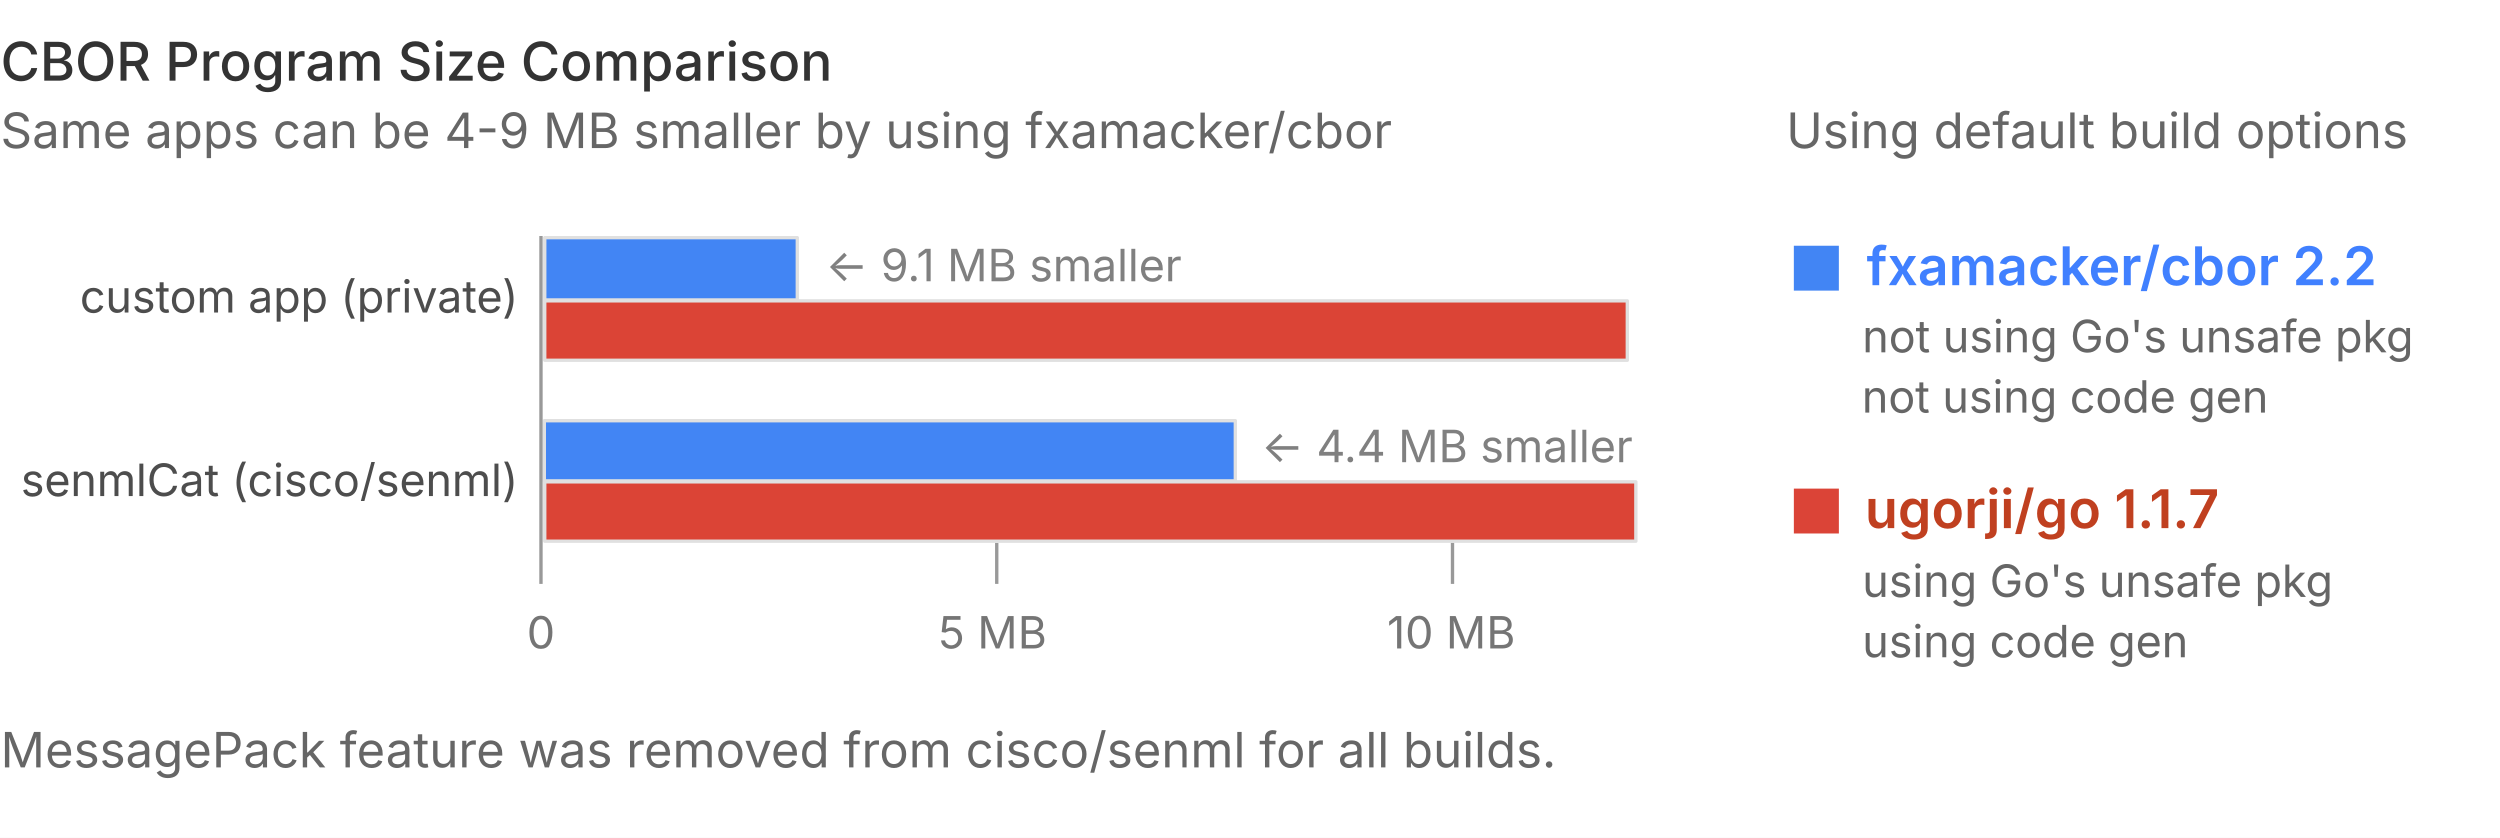
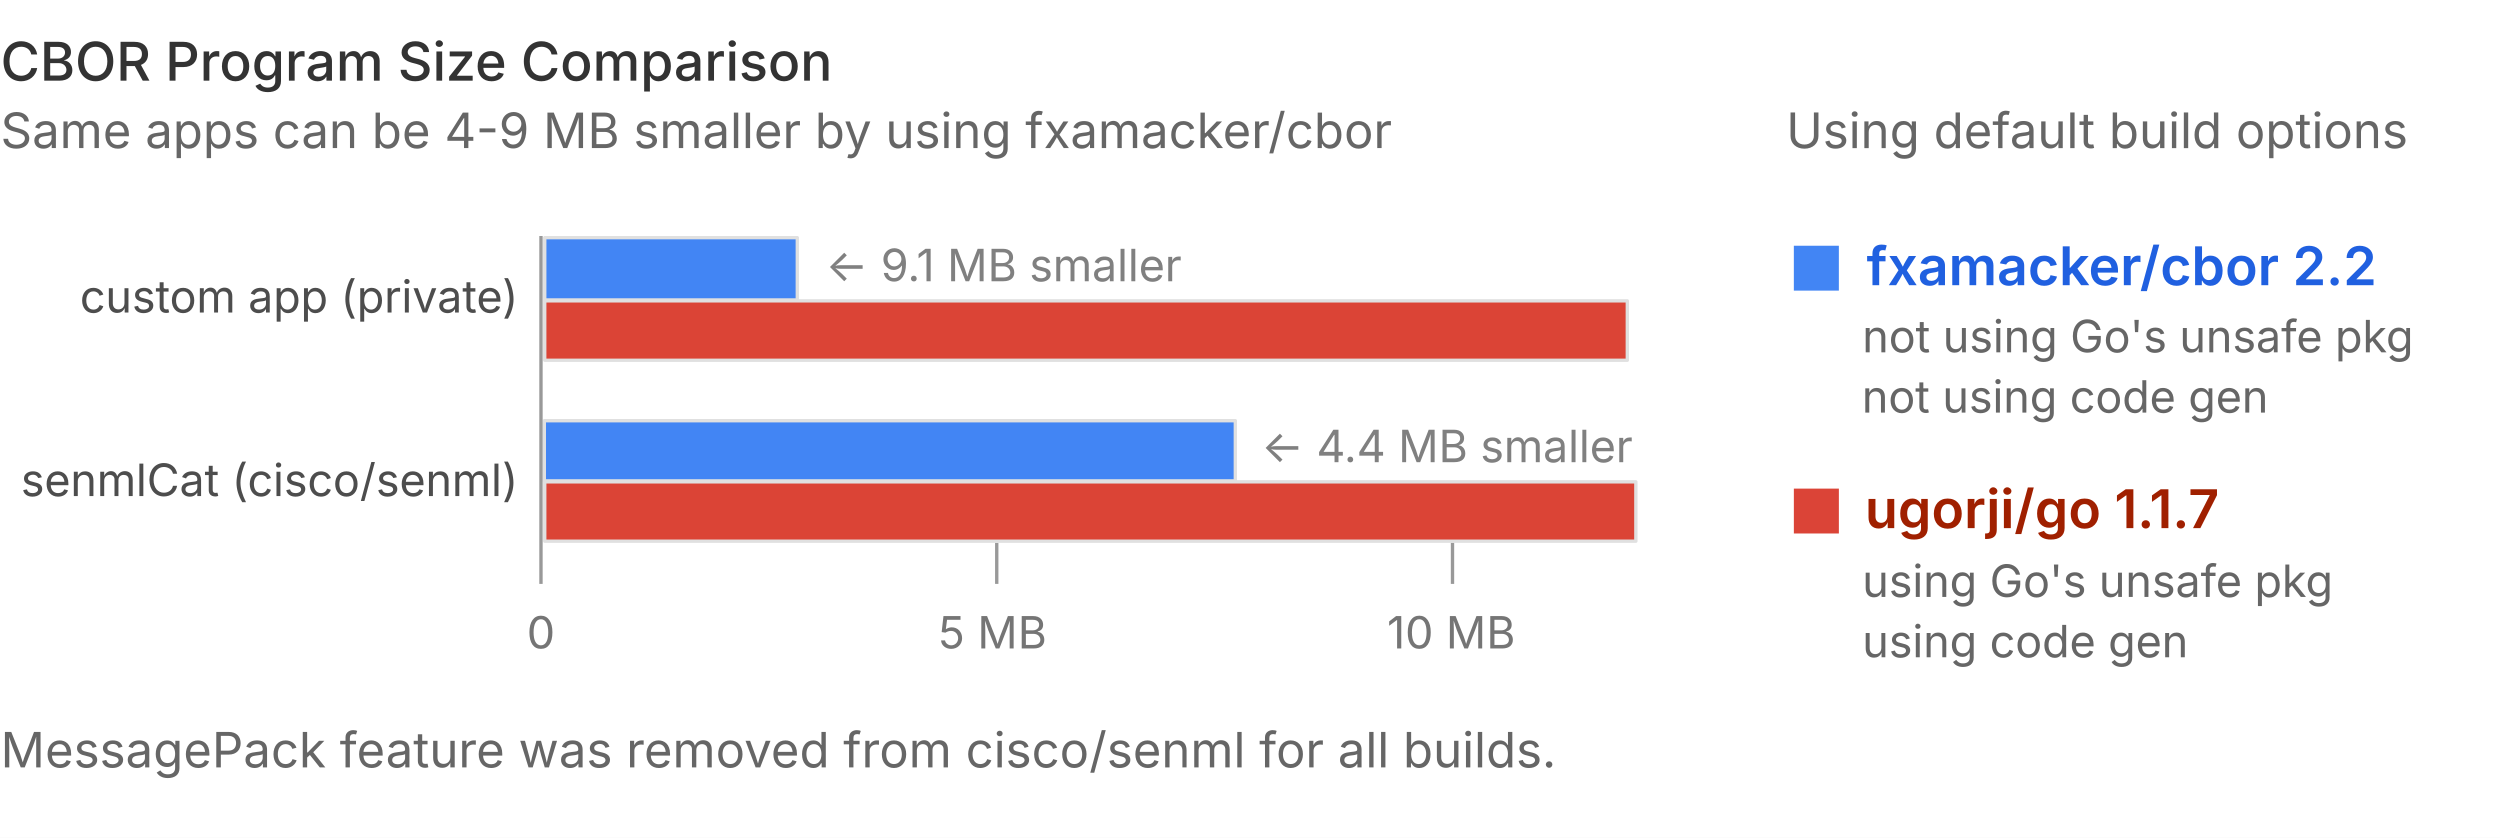
- <svg xmlns="http://www.w3.org/2000/svg" width="746" height="250" viewBox="0 0 197.379 66.146" font-family="&quot;SF Pro Text&quot;,Inter,&quot;Segoe UI&quot;,Roboto,&quot;Noto Sans&quot;,&quot;Droid Sans&quot;,&quot;Liberation Sans&quot;,Arimo,Arial,Oxygen,Ubuntu,Cantarell,sans-serif">
+ <svg xmlns="http://www.w3.org/2000/svg" width="746" height="250" viewBox="0 0 197.379 66.146" font-family="SF Pro Text,Inter,Segoe UI,Roboto,Noto Sans,Droid Sans,Liberation Sans,Arimo,Arial,Oxygen,Ubuntu,Cantarell,sans-serif">
  <path fill="#fff" stroke="#fff" stroke-width=".426" d="M.213.213h196.953v65.719H.213z" />
-   <path fill="#999" stroke-width=".085" stroke-linejoin="round" d="M114.545 42.856h.265V46.1h-.265z" />
+   <path fill="#999" d="M114.545 42.856h.265V46.1h-.265z" />
  <g font-weight="400" font-size="5.644" letter-spacing="0" word-spacing="0" stroke-width=".265">
    <text style="line-height:24%" x="39.632" y="235.645" transform="matrix(1 0 0 .99678 -39.588 -223.197)">
      <tspan x="39.632" y="235.645" font-size="3.881" fill="#666">Same apps can be 4-9 MB smaller by using fxamacker/cbor</tspan>
    </text>
    <text style="line-height:24%" x="39.632" y="230.308" transform="matrix(1 0 0 .99678 -39.588 -223.197)">
      <tspan x="39.632" y="230.308" style="-inkscape-font-specification:'Inter Medium'" font-weight="500" font-size="4.233" fill="#333">CBOR Program Size Comparison</tspan>
    </text>
    <text style="line-height:24%" x="39.632" y="284.703" transform="matrix(1 0 0 .99678 -39.588 -223.197)">
      <tspan x="39.632" y="284.703" font-size="3.881" fill="#666">MessagePack feature was removed from cisco/senml for all builds.</tspan>
    </text>
  </g>
  <text style="line-height:24%" x="73.961" y="282.506" transform="matrix(1.00162 0 0 .99839 0 -230.854)" font-weight="400" font-size="5.864" letter-spacing="0" word-spacing="0" stroke-width=".275">
    <tspan x="73.961" y="282.506" font-size="3.522" fill="#757575">5 MB</tspan>
  </text>
  <text style="line-height:24%" x="109.328" y="282.506" transform="matrix(1.00162 0 0 .99839 0 -230.854)" font-weight="400" font-size="5.864" letter-spacing="0" word-spacing="0" stroke-width=".275">
    <tspan x="109.328" y="282.506" font-size="3.522" fill="#757575">10 MB</tspan>
  </text>
  <path fill="#4285f4" stroke="#fff" stroke-width=".339" d="M-62.498-360.094h3.894v3.894h-3.894z" transform="matrix(1 0 0 .99678 203.955 378.167)" />
  <text style="line-height:24%" x="-56.591" y="-356.793" font-weight="400" font-size="5.644" letter-spacing="0" word-spacing="0" stroke-width=".265" transform="matrix(1 0 0 .99678 203.955 378.167)">
-     <tspan x="-56.591" y="-356.793" font-weight="600" font-size="4.24" fill="#4080ff">fxamacker/cbor 2.2</tspan>
+     <tspan x="-56.591" y="-356.793" font-weight="600" font-size="4.24" fill="#2060e0">fxamacker/cbor 2.2</tspan>
  </text>
  <path fill="#db4437" stroke="#fff" stroke-width=".339" d="M-62.272-349.472h3.894v3.894h-3.894z" transform="matrix(1 0 0 .99678 203.73 386.754)" />
  <text style="line-height:24%" x="-56.489" y="-346.168" font-weight="400" font-size="5.644" letter-spacing="0" word-spacing="0" stroke-width=".265" transform="matrix(1 0 0 .99678 203.73 386.754)">
-     <tspan x="-56.489" y="-346.168" font-weight="600" font-size="4.24" fill="#c04020">ugorji/go 1.1.7</tspan>
+     <tspan x="-56.489" y="-346.168" font-weight="600" font-size="4.24" fill="#a02000">ugorji/go 1.1.7</tspan>
  </text>
  <text transform="matrix(1.00162 0 0 .99839 -.29 -230.854)" y="259.087" x="147.087" style="line-height:1em" font-weight="400" font-size="5.635" letter-spacing="0" word-spacing="0" stroke-width=".264">
    <tspan style="line-height:50%" y="259.087" x="147.087" font-size="3.528" fill="#666">not using Go's unsafe pkg</tspan>
  </text>
  <text transform="matrix(1.00162 0 0 .99839 -.29 -230.854)" y="263.857" x="147.056" style="line-height:1em" font-weight="400" font-size="5.635" letter-spacing="0" word-spacing="0" stroke-width=".264">
    <tspan style="line-height:50%" y="263.857" x="147.056" font-size="3.528" fill="#666">not using code gen</tspan>
  </text>
  <text transform="matrix(1.00162 0 0 .99839 -.29 -230.854)" y="278.432" x="147.087" style="line-height:1em" font-weight="400" font-size="5.635" letter-spacing="0" word-spacing="0" stroke-width=".264">
    <tspan style="line-height:50%" y="278.432" x="147.087" font-size="3.528" fill="#666">using Go's unsafe pkg</tspan>
  </text>
  <text transform="matrix(1.00162 0 0 .99839 -.29 -230.854)" y="283.203" x="147.087" style="line-height:1em" font-weight="400" font-size="5.635" letter-spacing="0" word-spacing="0" stroke-width=".264">
    <tspan style="line-height:50%" y="283.203" x="147.087" font-size="3.528" fill="#666">using code gen</tspan>
  </text>
  <text y="242.543" x="141.313" style="line-height:24%" font-weight="400" font-size="4.939" letter-spacing="0" word-spacing="0" fill="#666" stroke-width=".265" transform="translate(-.29 -230.854)">
    <tspan y="242.543" x="141.313" font-size="3.881">Using default build options</tspan>
  </text>
  <text style="line-height:24%" x="65.185" y="253.058" font-weight="400" font-size="3.881" letter-spacing="0" word-spacing="0" stroke-width=".265" transform="translate(0 -230.854)">
    <tspan x="65.185" y="253.058" font-size="3.528" fill="gray">← 9.1 MB smaller</tspan>
  </text>
  <text transform="matrix(1.00162 0 0 .99839 0 -230.854)" y="282.506" x="41.527" style="line-height:24%" font-weight="400" font-size="5.864" letter-spacing="0" word-spacing="0" stroke-width=".275">
    <tspan y="282.506" x="41.527" font-size="3.522" fill="#757575">0</tspan>
  </text>
  <text style="line-height:24%" x="40.917" y="270.021" font-weight="400" font-size="4.939" letter-spacing="0" word-spacing="0" fill="#666" stroke-width=".265" transform="translate(0 -230.854)">
    <tspan x="40.917" y="270.021" style="text-align:end" font-size="3.528" text-anchor="end" fill="#4d4d4d">senmlCat (cisco/senml)</tspan>
  </text>
  <text y="255.533" x="40.922" style="line-height:24%" font-weight="400" font-size="4.939" letter-spacing="0" word-spacing="0" fill="#666" stroke-width=".265" transform="translate(0 -230.854)">
    <tspan style="text-align:end" y="255.533" x="40.922" font-size="3.528" text-anchor="end" fill="#4d4d4d">custom app (private)</tspan>
  </text>
  <path fill="#4285f4" stroke="#e0e0e0" stroke-width=".265" stroke-linejoin="round" d="M43.008 18.765h19.94v4.915h-19.94z" />
-   <path fill="#999" stroke-width=".085" stroke-linejoin="round" d="M78.562 42.86h.265v3.24h-.265z" />
+   <path fill="#999" d="M78.562 42.86h.265v3.24h-.265z" />
  <path fill="#4285f4" stroke="#e0e0e0" stroke-width=".265" stroke-linejoin="round" d="M42.975 33.214h54.556v4.754H42.975z" />
  <path fill="#db4436" stroke="#e0e0e0" stroke-width=".265" stroke-linejoin="round" d="M43.008 38.042h86.146v4.688H43.008zm-.001-14.289h85.472v4.69H43.007z" />
-   <path fill="#999" stroke-width=".248" stroke-linejoin="round" d="M42.578 18.633h.265V46.1h-.265z" />
+   <path fill="#999" d="M42.578 18.633h.265V46.1h-.265z" />
  <text y="267.345" x="99.581" style="line-height:24%" font-weight="400" font-size="3.881" letter-spacing="0" word-spacing="0" stroke-width=".265" transform="translate(0 -230.854)">
    <tspan y="267.345" x="99.581" font-size="3.528" fill="gray">← 4.4 MB smaller</tspan>
  </text>
</svg>
